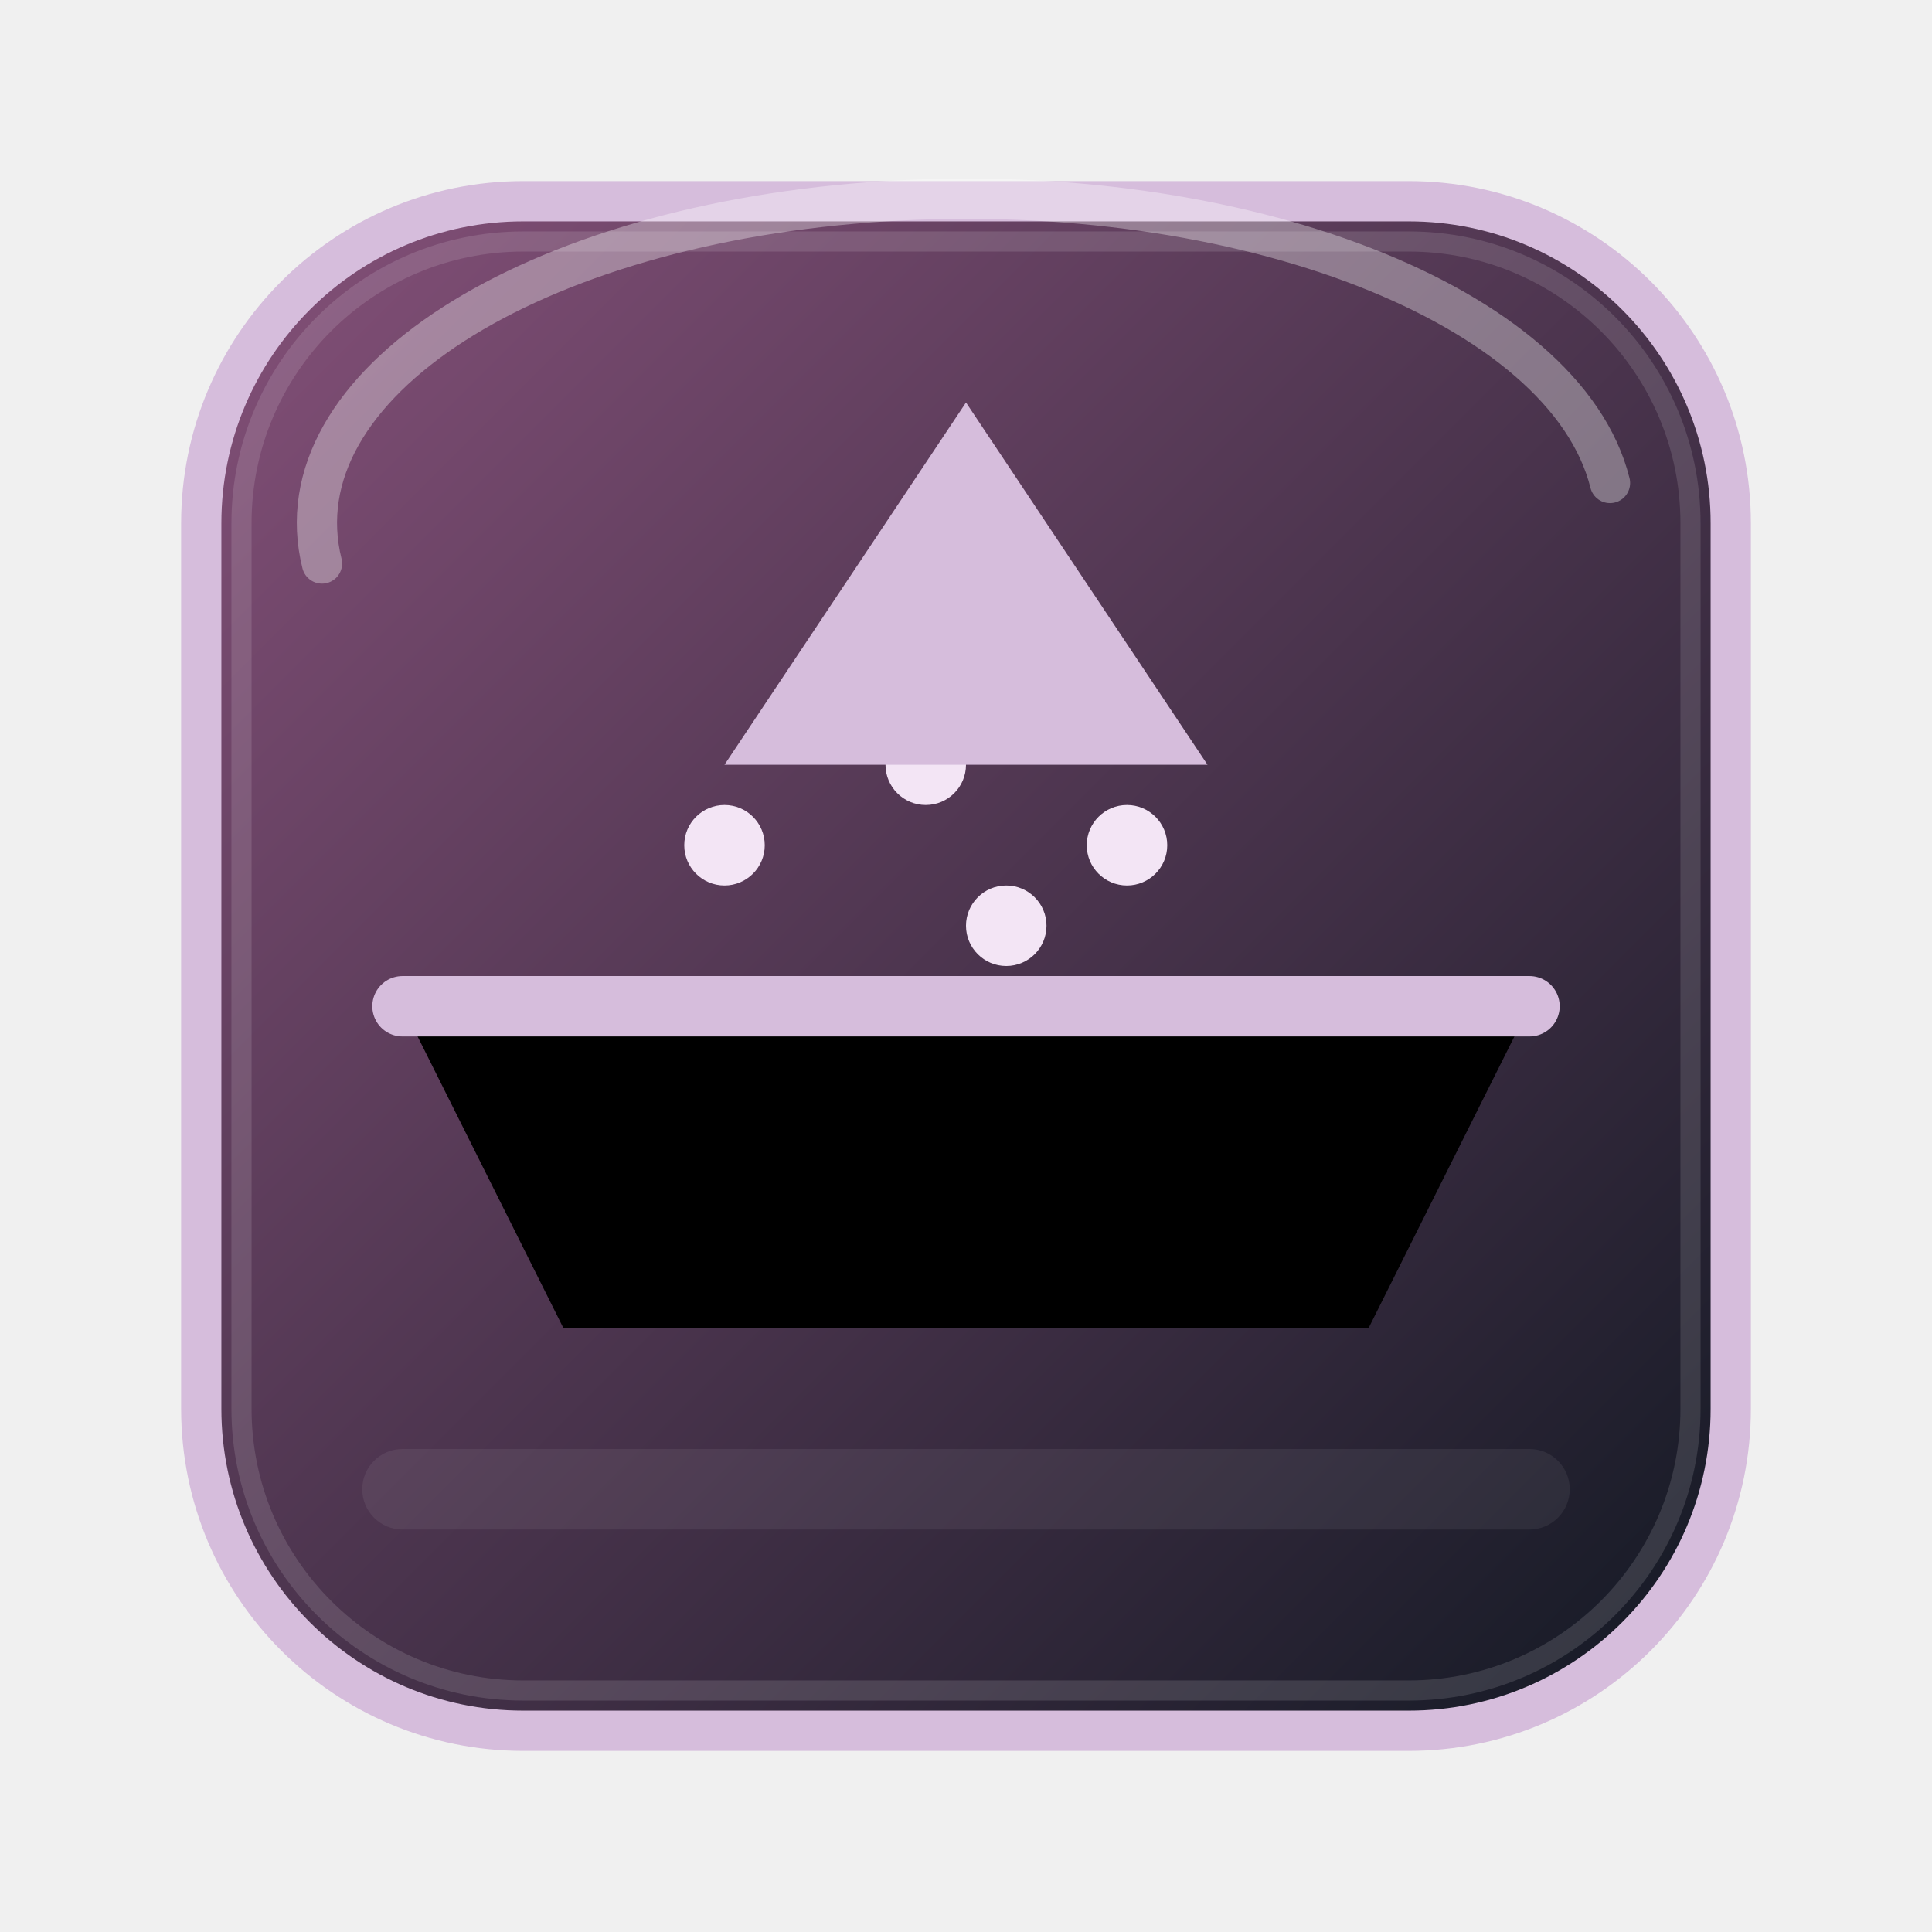
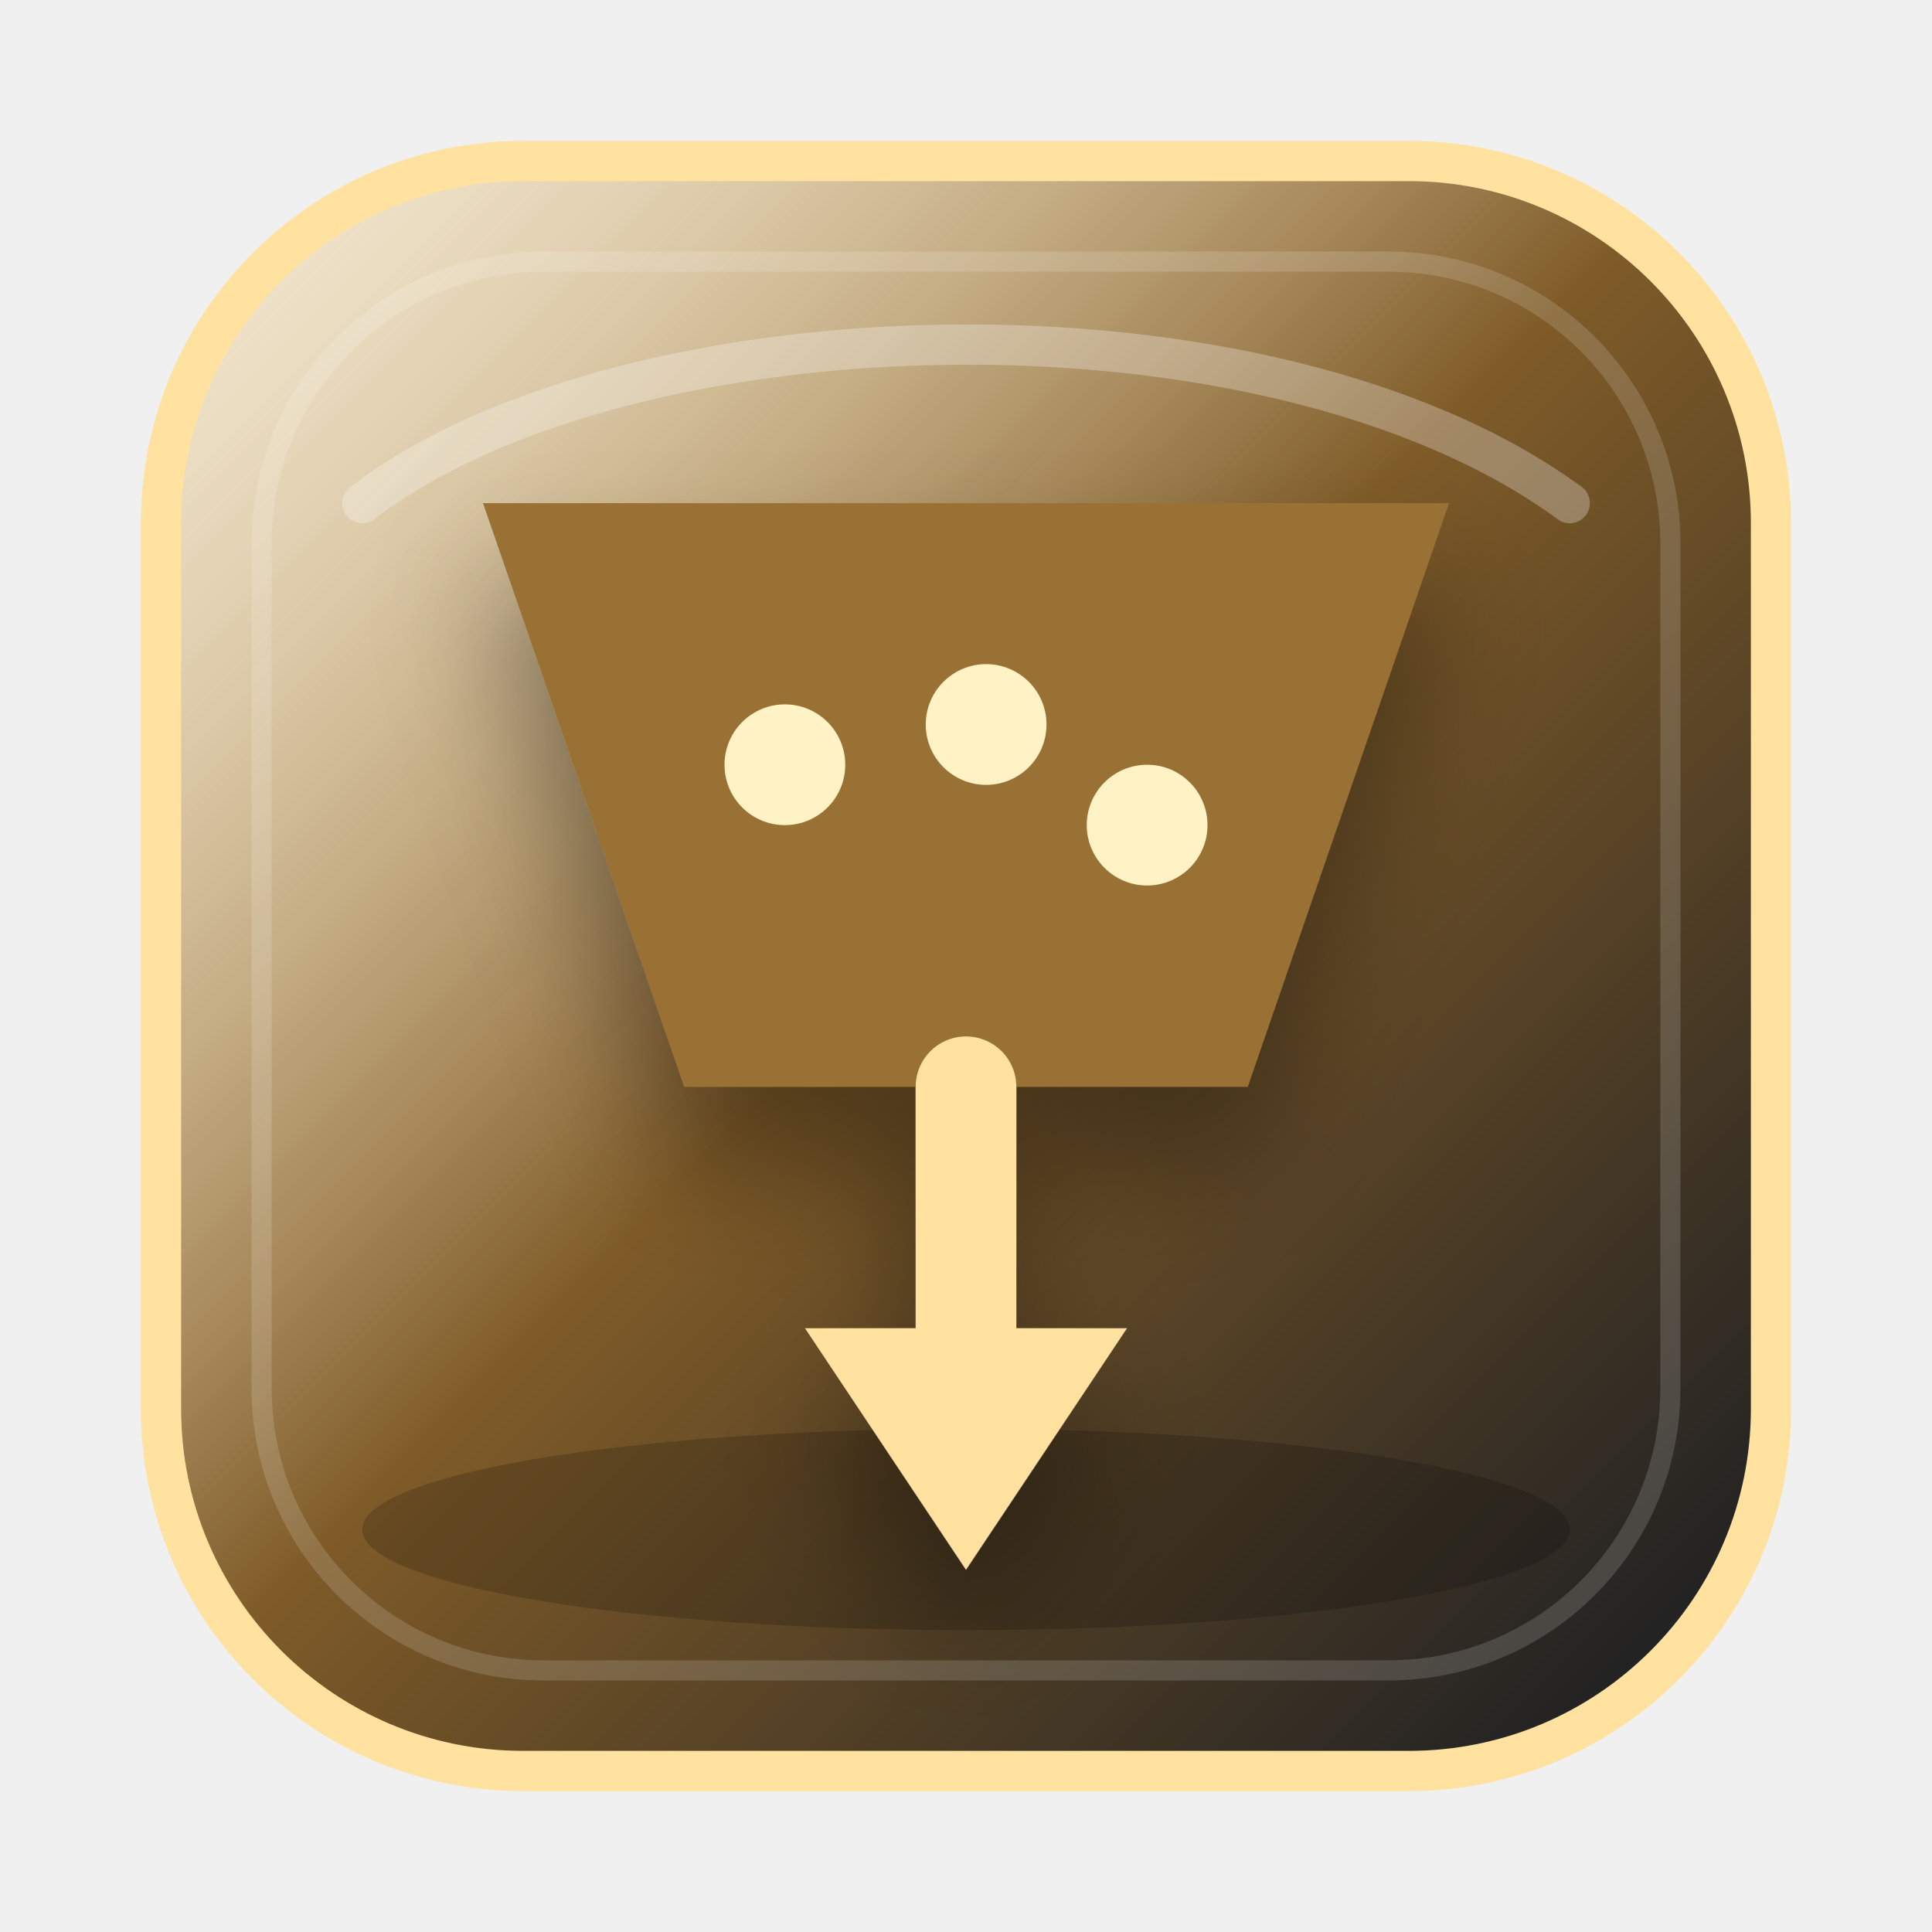
- <svg xmlns="http://www.w3.org/2000/svg" width="96" height="96" viewBox="0 0 96 96">
+ <svg xmlns="http://www.w3.org/2000/svg" width="96" height="96" viewBox="0 0 96 96" role="img" aria-label="mtrlsrc thumbnail">
  <defs>
    <linearGradient id="bg" x1="0" y1="0" x2="1" y2="1">
-       <stop offset="0%" stop-color="#f3e5f5" stop-opacity="0.18" />
-       <stop offset="0%" stop-color="#86517a" />
+       <stop offset="0%" stop-color="#ffe1a0" stop-opacity="0.28" />
+       <stop offset="48%" stop-color="#7f5b28" />
      <stop offset="100%" stop-color="#111822" />
    </linearGradient>
+     <filter id="shadow" x="-20%" y="-20%" width="140%" height="150%">
+       <feDropShadow dx="0" dy="4" stdDeviation="3" flood-color="#000000" flood-opacity="0.35" />
+     </filter>
  </defs>
-   <rect x="10" y="10" width="76" height="76" fill="url(#bg)" stroke="#d6bddc" stroke-width="2" rx="16" ry="16" />
-   <rect x="12" y="12" width="72" height="72" fill="none" stroke="#ffffff20" stroke-width="1" rx="14" ry="14" />
-   <path d="M 16 28 A 28 14 0 0 1 80 24" fill="none" stroke="#ffffff55" stroke-width="2" stroke-linecap="round" />
-   <rect x="18" y="72" width="60" height="4" fill="#ffffff10" rx="2" ry="2" />
-   <polygon points="20.0,50.0 76.0,50.0 68.0,66.0 28.0,66.0" fill="(155, 112, 145)" />
-   <polyline points="20.0,50.0 76.0,50.0" fill="none" stroke="#d6bddc" stroke-width="3" stroke-linecap="round" stroke-linejoin="round" />
-   <circle cx="36" cy="42" r="2" fill="#f3e5f5" />
-   <circle cx="46" cy="38" r="2" fill="#f3e5f5" />
-   <circle cx="56" cy="42" r="2" fill="#f3e5f5" />
-   <circle cx="50" cy="46" r="2" fill="#f3e5f5" />
-   <polygon points="48.0,20.0 60.0,38.0 36.0,38.0" fill="#d6bddc" />
+   <rect x="8" y="8" width="80" height="80" rx="18" fill="url(#bg)" stroke="#ffe1a0" stroke-width="2" />
+   <path d="M18 25 C31 15 63 14 78 25" fill="none" stroke="#ffffff" stroke-opacity="0.28" stroke-width="2" stroke-linecap="round" />
+   <ellipse cx="48" cy="76" rx="30" ry="5" fill="#000000" opacity="0.18" />
+   <g filter="url(#shadow)">
+     <g>
+       <polygon points="24,25 72,25 62,54 34,54" fill="#9a7135" />
+       <path d="M48 54 V73" stroke="#ffe1a0" stroke-width="5" stroke-linecap="round" />
+       <polygon points="48,78 40,66 56,66" fill="#ffe1a0" />
+       <circle cx="39" cy="38" r="3" fill="#fff2c4" />
+       <circle cx="49" cy="36" r="3" fill="#fff2c4" />
+       <circle cx="57" cy="41" r="3" fill="#fff2c4" />
+     </g>
+   </g>
+   <rect x="13" y="13" width="70" height="70" rx="14" fill="none" stroke="#ffffff" stroke-opacity="0.15" />
</svg>
